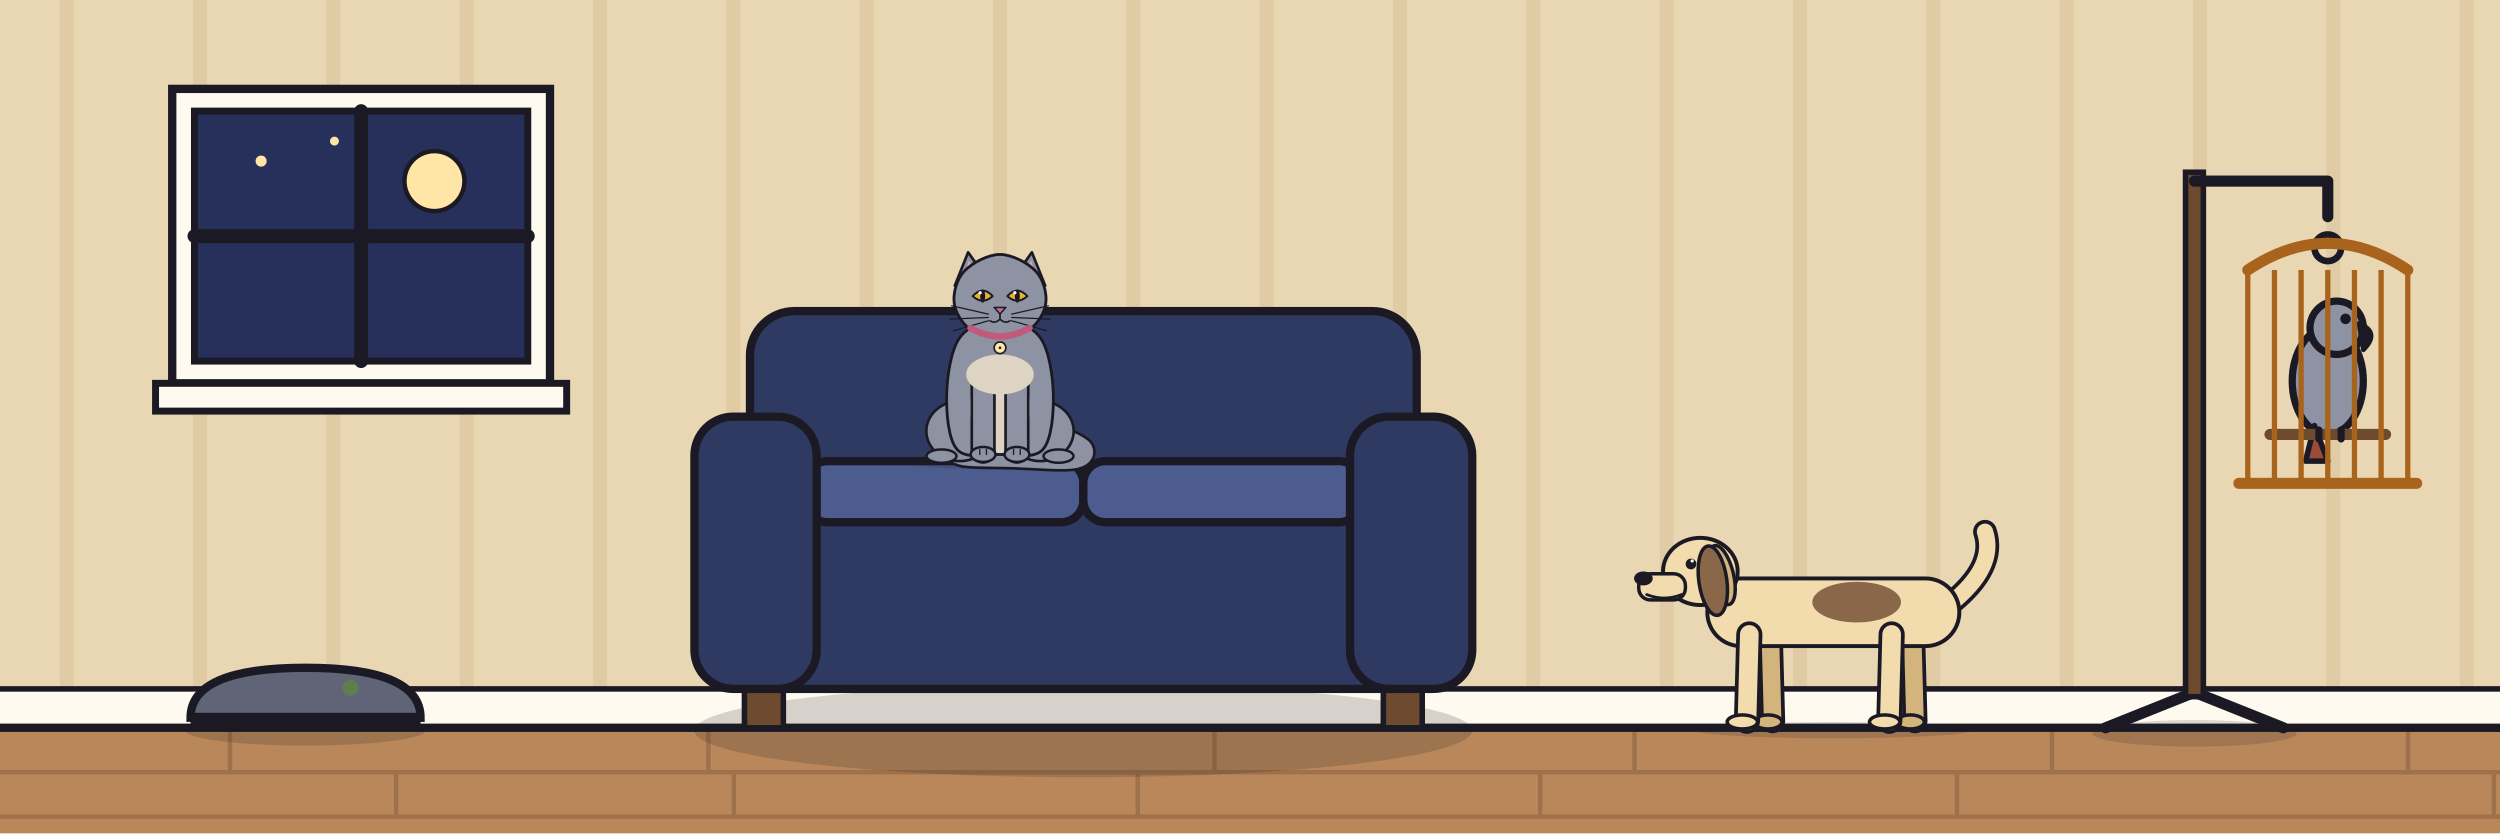
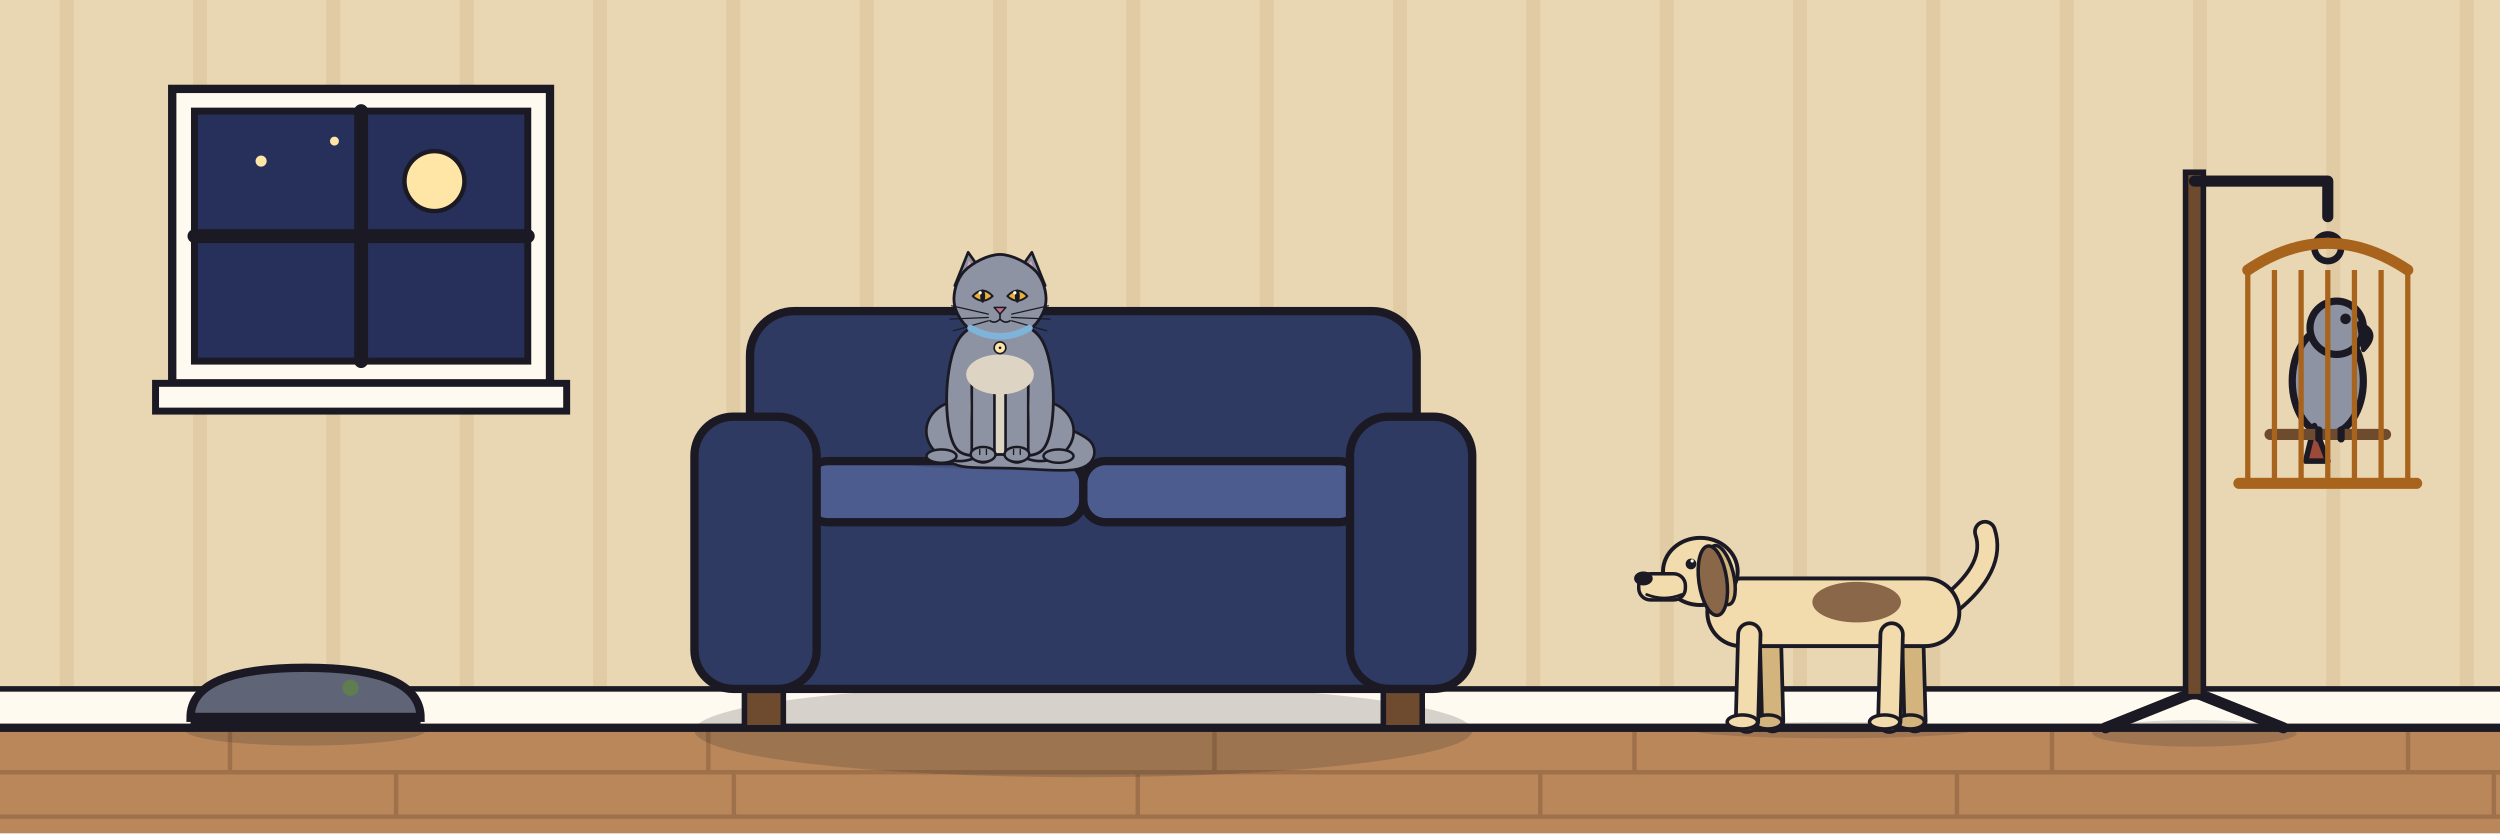
<svg xmlns="http://www.w3.org/2000/svg" viewBox="0 0 900 300" overflow="visible" role="img" aria-label="Who lives there: a fluffy grey house cat on the sofa, a spaniel, a robot vacuum and a parrot in a cage on a stand">
  <rect x="-170" y="0" width="1240" height="262" fill="#e9d7b4" />
  <path d="M-168 0V248M-120 0V248M-72 0V248M-24 0V248M24 0V248M72 0V248M120 0V248M168 0V248M216 0V248M264 0V248M312 0V248M360 0V248M408 0V248M456 0V248M504 0V248M552 0V248M600 0V248M648 0V248M696 0V248M744 0V248M792 0V248M840 0V248M888 0V248M936 0V248M984 0V248M1032 0V248" stroke="#cdb58a" stroke-width="5" opacity="0.35" />
  <rect x="-170" y="248" width="1240" height="14" fill="#fffaf0" />
  <path d="M-170 248H1070" fill="none" stroke="#1b1a24" stroke-width="2" stroke-linecap="round" stroke-linejoin="round" />
  <rect x="-170" y="262" width="1240" height="38" fill="#b9875a" />
  <path d="M-170 278H1070M-109.8 262V278M82.8 262V278M255 262V278M437.2 262V278M588.4 262V278M738.7 262V278M866.9 262V278M984.5 262V278M-170 294H1070M-50.4 278V294M142.6 278V294M264.2 278V294M409.6 278V294M554.5 278V294M704.5 278V294M897.8 278V294M1034 278V294" stroke="#8e6340" stroke-width="1.6" opacity="0.6" />
  <path d="M-170 262H1070" fill="none" stroke="#1b1a24" stroke-width="3" stroke-linecap="round" stroke-linejoin="round" />
  <rect x="62" y="32" width="136" height="106" fill="#fffaf0" stroke="#1b1a24" stroke-width="3" />
  <rect x="70" y="40" width="120" height="90" fill="#26305a" stroke="#1b1a24" stroke-width="2.5" />
  <circle cx="156.4" cy="65.2" r="10.8" fill="#ffe6a6" stroke="#1b1a24" stroke-width="1.6" />
  <circle cx="94" cy="58" r="2" fill="#ffe6a6" />
  <circle cx="120.4" cy="50.8" r="1.6" fill="#ffe6a6" />
  <path d="M130 40V130 M70 85H190" fill="none" stroke="#1b1a24" stroke-width="5" stroke-linecap="round" stroke-linejoin="round" />
  <rect x="56" y="138" width="148" height="10" fill="#fffaf0" stroke="#1b1a24" stroke-width="2.5" />
  <ellipse cx="390" cy="263" rx="140" ry="16.8" fill="#1b1a24" opacity="0.18" />
  <rect x="268" y="248" width="14" height="14" fill="#6e4a2e" stroke="#1b1a24" stroke-width="2" />
  <rect x="498" y="248" width="14" height="14" fill="#6e4a2e" stroke="#1b1a24" stroke-width="2" />
  <rect x="270" y="112" width="240" height="80" rx="16" fill="#2f3a63" stroke="#1b1a24" stroke-width="3" />
  <rect x="260" y="178" width="260" height="70" rx="10" fill="#2f3a63" stroke="#1b1a24" stroke-width="3" />
  <rect x="290" y="166" width="100" height="22" rx="8" fill="#4d5c8f" stroke="#1b1a24" stroke-width="3" />
  <rect x="390" y="166" width="100" height="22" rx="8" fill="#4d5c8f" stroke="#1b1a24" stroke-width="3" />
  <rect x="250" y="150" width="44" height="98" rx="14" fill="#2f3a63" stroke="#1b1a24" stroke-width="3" />
  <rect x="486" y="150" width="44" height="98" rx="14" fill="#2f3a63" stroke="#1b1a24" stroke-width="3" />
  <g transform="translate(360 166) scale(0.3)">
    <ellipse cx="0" cy="2" rx="112" ry="8" fill="#1b1a24" opacity="0.16" />
    <path d="M72 -30 C76.7 -27.3 97.7 -18.7 100 -14 C102.3 -9.3 100.1 -3.7 86 -2 C71.9 -0.3 37.1 -3.3 15.6 -4 C-5.9 -4.7 -30.6 -4 -42.9 -6 C-55.3 -8 -55.9 -14.3 -58.5 -16" fill="none" stroke="#1b1a24" stroke-width="28.4" stroke-linecap="round" stroke-linejoin="round" />
    <path d="M72 -30 C76.7 -27.3 97.7 -18.7 100 -14 C102.3 -9.3 100.1 -3.7 86 -2 C71.9 -0.3 37.1 -3.3 15.6 -4 C-5.9 -4.7 -30.6 -4 -42.9 -6 C-55.3 -8 -55.9 -14.3 -58.5 -16" fill="none" stroke="#8d93a3" stroke-width="22" stroke-linecap="round" stroke-linejoin="round" />
    <ellipse cx="-48.4" cy="-36" rx="40" ry="36" fill="#8d93a3" stroke="#1b1a24" stroke-width="3.2" />
    <ellipse cx="48.4" cy="-36" rx="40" ry="36" fill="#8d93a3" stroke="#1b1a24" stroke-width="3.2" />
    <ellipse cx="-70.2" cy="-6" rx="18" ry="8" fill="#8d93a3" stroke="#1b1a24" stroke-width="3" />
    <ellipse cx="70.2" cy="-6" rx="18" ry="8" fill="#8d93a3" stroke="#1b1a24" stroke-width="3" />
    <clipPath id="r1360166-b">
      <path d="M0 -170 C16.1 -170 37.7 -163 48.4 -148 C59 -133 63.4 -102.3 64 -80 C64.5 -57.7 62.1 -26 51.5 -14 C40.8 -2 17.2 -8 0 -8 C-17.2 -8 -40.8 -2 -51.5 -14 C-62.1 -26 -64.5 -57.7 -64 -80 C-63.4 -102.3 -59 -133 -48.4 -148 C-37.7 -163 -16.1 -170 0 -170Z" />
    </clipPath>
    <path d="M0 -170 C16.1 -170 37.7 -163 48.4 -148 C59 -133 63.4 -102.3 64 -80 C64.5 -57.7 62.1 -26 51.5 -14 C40.8 -2 17.2 -8 0 -8 C-17.2 -8 -40.8 -2 -51.5 -14 C-62.1 -26 -64.5 -57.7 -64 -80 C-63.4 -102.3 -59 -133 -48.4 -148 C-37.7 -163 -16.1 -170 0 -170Z" fill="#8d93a3" />
    <g clip-path="url(#r1360166-b)">
      <ellipse cx="0" cy="-64" rx="35.9" ry="62" fill="#ddd4c3" />
    </g>
    <path d="M0 -170 C16.1 -170 37.7 -163 48.4 -148 C59 -133 63.4 -102.3 64 -80 C64.5 -57.7 62.1 -26 51.5 -14 C40.8 -2 17.2 -8 0 -8 C-17.2 -8 -40.8 -2 -51.5 -14 C-62.1 -26 -64.5 -57.7 -64 -80 C-63.4 -102.3 -59 -133 -48.4 -148 C-37.7 -163 -16.1 -170 0 -170Z" fill="none" />
    <path d="M0 -170 C16.1 -170 37.7 -163 48.4 -148 C59 -133 63.4 -102.3 64 -80 C64.5 -57.7 62.1 -26 51.5 -14 C40.8 -2 17.2 -8 0 -8 C-17.2 -8 -40.8 -2 -51.5 -14 C-62.1 -26 -64.5 -57.7 -64 -80 C-63.4 -102.3 -59 -133 -48.4 -148 C-37.7 -163 -16.1 -170 0 -170Z" fill="none" stroke="#1b1a24" stroke-width="3.4" stroke-linecap="round" stroke-linejoin="round" />
    <path d="M-20.28 -96 L-20.28 -12" fill="none" stroke="#1b1a24" stroke-width="30.4" stroke-linecap="round" stroke-linejoin="round" />
    <path d="M-20.28 -96 L-20.28 -12" fill="none" stroke="#8d93a3" stroke-width="24" stroke-linecap="round" stroke-linejoin="round" />
    <ellipse cx="-20.3" cy="-8" rx="14.9" ry="9" fill="#8d93a3" stroke="#1b1a24" stroke-width="3" />
    <path d="M-24.28 -14 l0 6 M-16.28 -14 l0 6" fill="none" stroke="#1b1a24" stroke-width="1.6" stroke-linecap="round" stroke-linejoin="round" />
    <path d="M20.28 -96 L20.28 -12" fill="none" stroke="#1b1a24" stroke-width="30.4" stroke-linecap="round" stroke-linejoin="round" />
    <path d="M20.28 -96 L20.28 -12" fill="none" stroke="#8d93a3" stroke-width="24" stroke-linecap="round" stroke-linejoin="round" />
    <ellipse cx="20.3" cy="-8" rx="14.9" ry="9" fill="#8d93a3" stroke="#1b1a24" stroke-width="3" />
    <path d="M16.28 -14 l0 6 M24.28 -14 l0 6" fill="none" stroke="#1b1a24" stroke-width="1.6" stroke-linecap="round" stroke-linejoin="round" />
    <ellipse cx="0" cy="-104" rx="40.6" ry="24" fill="#ddd4c3" />
    <g transform="rotate(0 0 -190)">
      <path d="M-14.24 -216.6 L-38.24 -250.6 L-54.24 -210.6 Z" fill="#8d93a3" stroke="#1b1a24" stroke-width="3.2" stroke-linecap="round" stroke-linejoin="round" />
      <path d="M-24.24 -218.6 L-37.24 -240.72 L-45.24 -214.6 Z" fill="#e8a3b4" />
      <path d="M14.24 -216.6 L38.24 -250.6 L54.24 -210.6 Z" fill="#8d93a3" stroke="#1b1a24" stroke-width="3.2" stroke-linecap="round" stroke-linejoin="round" />
      <path d="M24.24 -218.6 L37.24 -240.72 L45.24 -214.6 Z" fill="#e8a3b4" />
      <clipPath id="r1360166-hf">
        <path d="M0 -248 C14.2 -248 33.5 -237.8 42.6 -228.2 C51.8 -218.7 56.2 -202.4 55.1 -190.8 C54.1 -179.2 45.6 -165.1 36.4 -158.6 C27.2 -152 12.1 -151.3 0 -151.3 C-12.1 -151.3 -27.2 -152 -36.4 -158.6 C-45.6 -165.1 -54.1 -179.2 -55.1 -190.8 C-56.2 -202.4 -51.8 -218.7 -42.6 -228.2 C-33.5 -237.8 -14.2 -248 0 -248Z" />
      </clipPath>
      <path d="M0 -248 C14.2 -248 33.5 -237.8 42.6 -228.2 C51.8 -218.7 56.2 -202.4 55.1 -190.8 C54.1 -179.2 45.6 -165.1 36.4 -158.6 C27.2 -152 12.1 -151.3 0 -151.3 C-12.1 -151.3 -27.2 -152 -36.4 -158.6 C-45.6 -165.1 -54.1 -179.2 -55.1 -190.8 C-56.2 -202.4 -51.8 -218.7 -42.6 -228.2 C-33.5 -237.8 -14.2 -248 0 -248Z" fill="#8d93a3" />
      <g clip-path="url(#r1360166-hf)" />
      <path d="M0 -248 C14.2 -248 33.5 -237.8 42.6 -228.2 C51.8 -218.7 56.2 -202.4 55.1 -190.8 C54.1 -179.2 45.6 -165.1 36.4 -158.6 C27.2 -152 12.1 -151.3 0 -151.3 C-12.1 -151.3 -27.2 -152 -36.4 -158.6 C-45.6 -165.1 -54.1 -179.2 -55.1 -190.8 C-56.2 -202.4 -51.8 -218.7 -42.6 -228.2 C-33.5 -237.8 -14.2 -248 0 -248Z" fill="none" />
      <path d="M0 -248 C14.2 -248 33.5 -237.8 42.6 -228.2 C51.8 -218.7 56.2 -202.4 55.1 -190.8 C54.1 -179.2 45.6 -165.1 36.4 -158.6 C27.2 -152 12.1 -151.3 0 -151.3 C-12.1 -151.3 -27.2 -152 -36.4 -158.6 C-45.6 -165.1 -54.1 -179.2 -55.1 -190.8 C-56.2 -202.4 -51.8 -218.7 -42.6 -228.2 C-33.5 -237.8 -14.2 -248 0 -248Z" fill="none" stroke="#1b1a24" stroke-width="3.4" stroke-linecap="round" stroke-linejoin="round" />
      <path d="M-32.8 -198 Q-20.8 -211 -8.8 -198 Q-20.8 -187 -32.8 -198 Z" fill="#e8b23a" stroke="#1b1a24" stroke-width="2.4" stroke-linecap="round" stroke-linejoin="round" />
      <ellipse cx="-20.8" cy="-198" rx="3" ry="8" fill="#1b1a24" />
      <circle cx="-23.8" cy="-202" r="2" fill="#fffaf0" />
      <path d="M8.8 -198 Q20.8 -211 32.8 -198 Q20.8 -187 8.8 -198 Z" fill="#e8b23a" stroke="#1b1a24" stroke-width="2.4" stroke-linecap="round" stroke-linejoin="round" />
      <ellipse cx="20.8" cy="-198" rx="3" ry="8" fill="#1b1a24" />
      <circle cx="17.8" cy="-202" r="2" fill="#fffaf0" />
      <path d="M-7 -184.4 L7 -184.4 L0 -176.4 Z" fill="#c06f86" stroke="#1b1a24" stroke-width="1.8" stroke-linecap="round" stroke-linejoin="round" />
      <path d="M0 -176.4 l0 6 q-6 6 -12 2 M0 -170.4 q6 6 12 2" fill="none" stroke="#1b1a24" stroke-width="2" stroke-linecap="round" stroke-linejoin="round" />
      <path d="M-14 -176.4 l-44 -10 M-14 -172.4 l-46 2 M-14 -168.4 l-42 12" fill="none" stroke="#1b1a24" stroke-width="1.5" stroke-linecap="round" stroke-linejoin="round" />
      <path d="M14 -176.4 l44 -10 M14 -172.4 l46 2 M14 -168.4 l42 12" fill="none" stroke="#1b1a24" stroke-width="1.5" stroke-linecap="round" stroke-linejoin="round" />
-       <path d="M-35.36 -159.6 Q0 -139.84 35.36 -159.6" fill="none" stroke="#c25a7c" stroke-width="8" stroke-linecap="round" stroke-linejoin="round" />
+       <path d="M-35.36 -159.6 Q0 -139.84 35.36 -159.6" fill="none" stroke="#7fb3d9" stroke-width="8" stroke-linecap="round" stroke-linejoin="round" />
      <circle cx="0" cy="-136" r="7" fill="#ffe6a6" stroke="#1b1a24" stroke-width="2" />
      <circle cx="0" cy="-136" r="1.6" fill="#1b1a24" />
    </g>
  </g>
  <g transform="translate(660 262) scale(-0.42 0.42)">
    <ellipse cx="0" cy="2" rx="120" ry="7" fill="#1b1a24" opacity="0.16" />
    <path d="M54 -80 L52 -6" fill="none" stroke="#1b1a24" stroke-width="21.4" stroke-linecap="round" stroke-linejoin="round" />
    <path d="M54 -80 L52 -6" fill="none" stroke="#d3b47d" stroke-width="15" stroke-linecap="round" stroke-linejoin="round" />
    <ellipse cx="56" cy="-5" rx="12" ry="6" fill="#d3b47d" stroke="#1b1a24" stroke-width="3" />
    <path d="M-68 -80 L-70 -6" fill="none" stroke="#1b1a24" stroke-width="21.4" stroke-linecap="round" stroke-linejoin="round" />
    <path d="M-68 -80 L-70 -6" fill="none" stroke="#d3b47d" stroke-width="15" stroke-linecap="round" stroke-linejoin="round" />
    <ellipse cx="-66" cy="-5" rx="12" ry="6" fill="#d3b47d" stroke="#1b1a24" stroke-width="3" />
    <path d="M-100 -106 Q-140 -138 -130 -168" fill="none" stroke="#1b1a24" stroke-width="20.4" stroke-linecap="round" stroke-linejoin="round" />
    <path d="M-100 -106 Q-140 -138 -130 -168" fill="none" stroke="#f2dcae" stroke-width="14" stroke-linecap="round" stroke-linejoin="round" />
    <rect x="-108" y="-128" width="216" height="58" rx="29" fill="#f2dcae" stroke="#1b1a24" stroke-width="3.4" />
    <ellipse cx="-20" cy="-107.7" rx="38" ry="17.4" fill="#8a6748" />
    <path d="M72 -80 L74 -6" fill="none" stroke="#1b1a24" stroke-width="22.4" stroke-linecap="round" stroke-linejoin="round" />
    <path d="M72 -80 L74 -6" fill="none" stroke="#f2dcae" stroke-width="16" stroke-linecap="round" stroke-linejoin="round" />
    <ellipse cx="78" cy="-5" rx="13" ry="6" fill="#f2dcae" stroke="#1b1a24" stroke-width="3" />
    <path d="M-50 -80 L-48 -6" fill="none" stroke="#1b1a24" stroke-width="22.4" stroke-linecap="round" stroke-linejoin="round" />
    <path d="M-50 -80 L-48 -6" fill="none" stroke="#f2dcae" stroke-width="16" stroke-linecap="round" stroke-linejoin="round" />
    <ellipse cx="-44" cy="-5" rx="13" ry="6" fill="#f2dcae" stroke="#1b1a24" stroke-width="3" />
    <ellipse cx="114" cy="-134" rx="32" ry="28.8" fill="#f2dcae" stroke="#1b1a24" stroke-width="3.4" />
    <rect x="126.8" y="-132" width="40" height="22.4" rx="10" fill="#f2dcae" stroke="#1b1a24" stroke-width="3" />
    <ellipse cx="162.8" cy="-128" rx="8" ry="6" fill="#1b1a24" />
    <path d="M130 -114.2 q15 6 30 0" fill="none" stroke="#1b1a24" stroke-width="2.4" stroke-linecap="round" stroke-linejoin="round" />
    <circle cx="122" cy="-140.4" r="4.6" fill="#1b1a24" />
    <circle cx="121" cy="-143" r="1.4" fill="#fffaf0" />
    <ellipse cx="96.4" cy="-130.8" rx="10" ry="26" fill="#d3b47d" stroke="#1b1a24" stroke-width="3" transform="rotate(14 96.4 -134)" />
    <ellipse cx="104.4" cy="-126" rx="12" ry="30" fill="#8a6748" stroke="#1b1a24" stroke-width="3" transform="rotate(8 104.4 -134)" />
  </g>
  <ellipse cx="110" cy="263" rx="43.2" ry="5.4" fill="#1b1a24" opacity="0.18" />
  <path d="M68.6 258.4Q68.6 240.4 110 240.4Q151.4 240.4 151.4 258.4Z" fill="#5f6577" stroke="#1b1a24" stroke-width="3" />
  <rect x="68.6" y="256.6" width="82.8" height="5.4" fill="#1b1a24" />
  <circle cx="126.2" cy="247.6" r="2.9" fill="#5f7d4f" />
  <ellipse cx="790" cy="264" rx="36.8" ry="4.8" fill="#1b1a24" opacity="0.16" />
  <path d="M758 262L790 249.2L822 262" fill="none" stroke="#1b1a24" stroke-width="4" stroke-linecap="round" stroke-linejoin="round" />
  <rect x="786.8" y="62" width="6.4" height="188.8" fill="#6e4a2e" stroke="#1b1a24" stroke-width="2" />
  <path d="M790 65.2h48v12.8" fill="none" stroke="#1b1a24" stroke-width="4" stroke-linecap="round" stroke-linejoin="round" />
  <circle cx="838" cy="89.2" r="4.8" fill="none" stroke="#1b1a24" stroke-width="2.4" />
  <ellipse cx="838" cy="137.2" rx="12.8" ry="19.2" fill="#8d93a3" stroke="#1b1a24" stroke-width="2.6" />
  <circle cx="841.2" cy="118" r="9.6" fill="#8d93a3" stroke="#1b1a24" stroke-width="2.6" />
  <path d="M849.2 116.4 q8 3.2 1.6 9.6 Z" fill="#1b1a24" stroke="#1b1a24" stroke-width="1.6" stroke-linecap="round" stroke-linejoin="round" />
  <circle cx="844.4" cy="114.8" r="1.9" fill="#1b1a24" />
  <path d="M833.2 153.2 l-3.2 12.8 l8 0 Z" fill="#9b4a3a" stroke="#1b1a24" stroke-width="2" stroke-linecap="round" stroke-linejoin="round" />
  <path d="M817.2 156.4H858.8" fill="none" stroke="#6e4a2e" stroke-width="4" stroke-linecap="round" stroke-linejoin="round" />
  <path d="M834.8 154.8v3.2 M842.8 154.8v3.2" fill="none" stroke="#1b1a24" stroke-width="2.6" stroke-linecap="round" stroke-linejoin="round" />
  <path d="M809.2 97.2V174M818.8 97.2V174M828.4 97.2V174M838 97.2V174M847.6 97.2V174M857.2 97.2V174M866.8 97.2V174" stroke="#a8641c" stroke-width="1.9" />
  <path d="M806 174H870 M809.2 97.2Q838 78 866.8 97.2" fill="none" stroke="#a8641c" stroke-width="4" stroke-linecap="round" stroke-linejoin="round" />
</svg>
